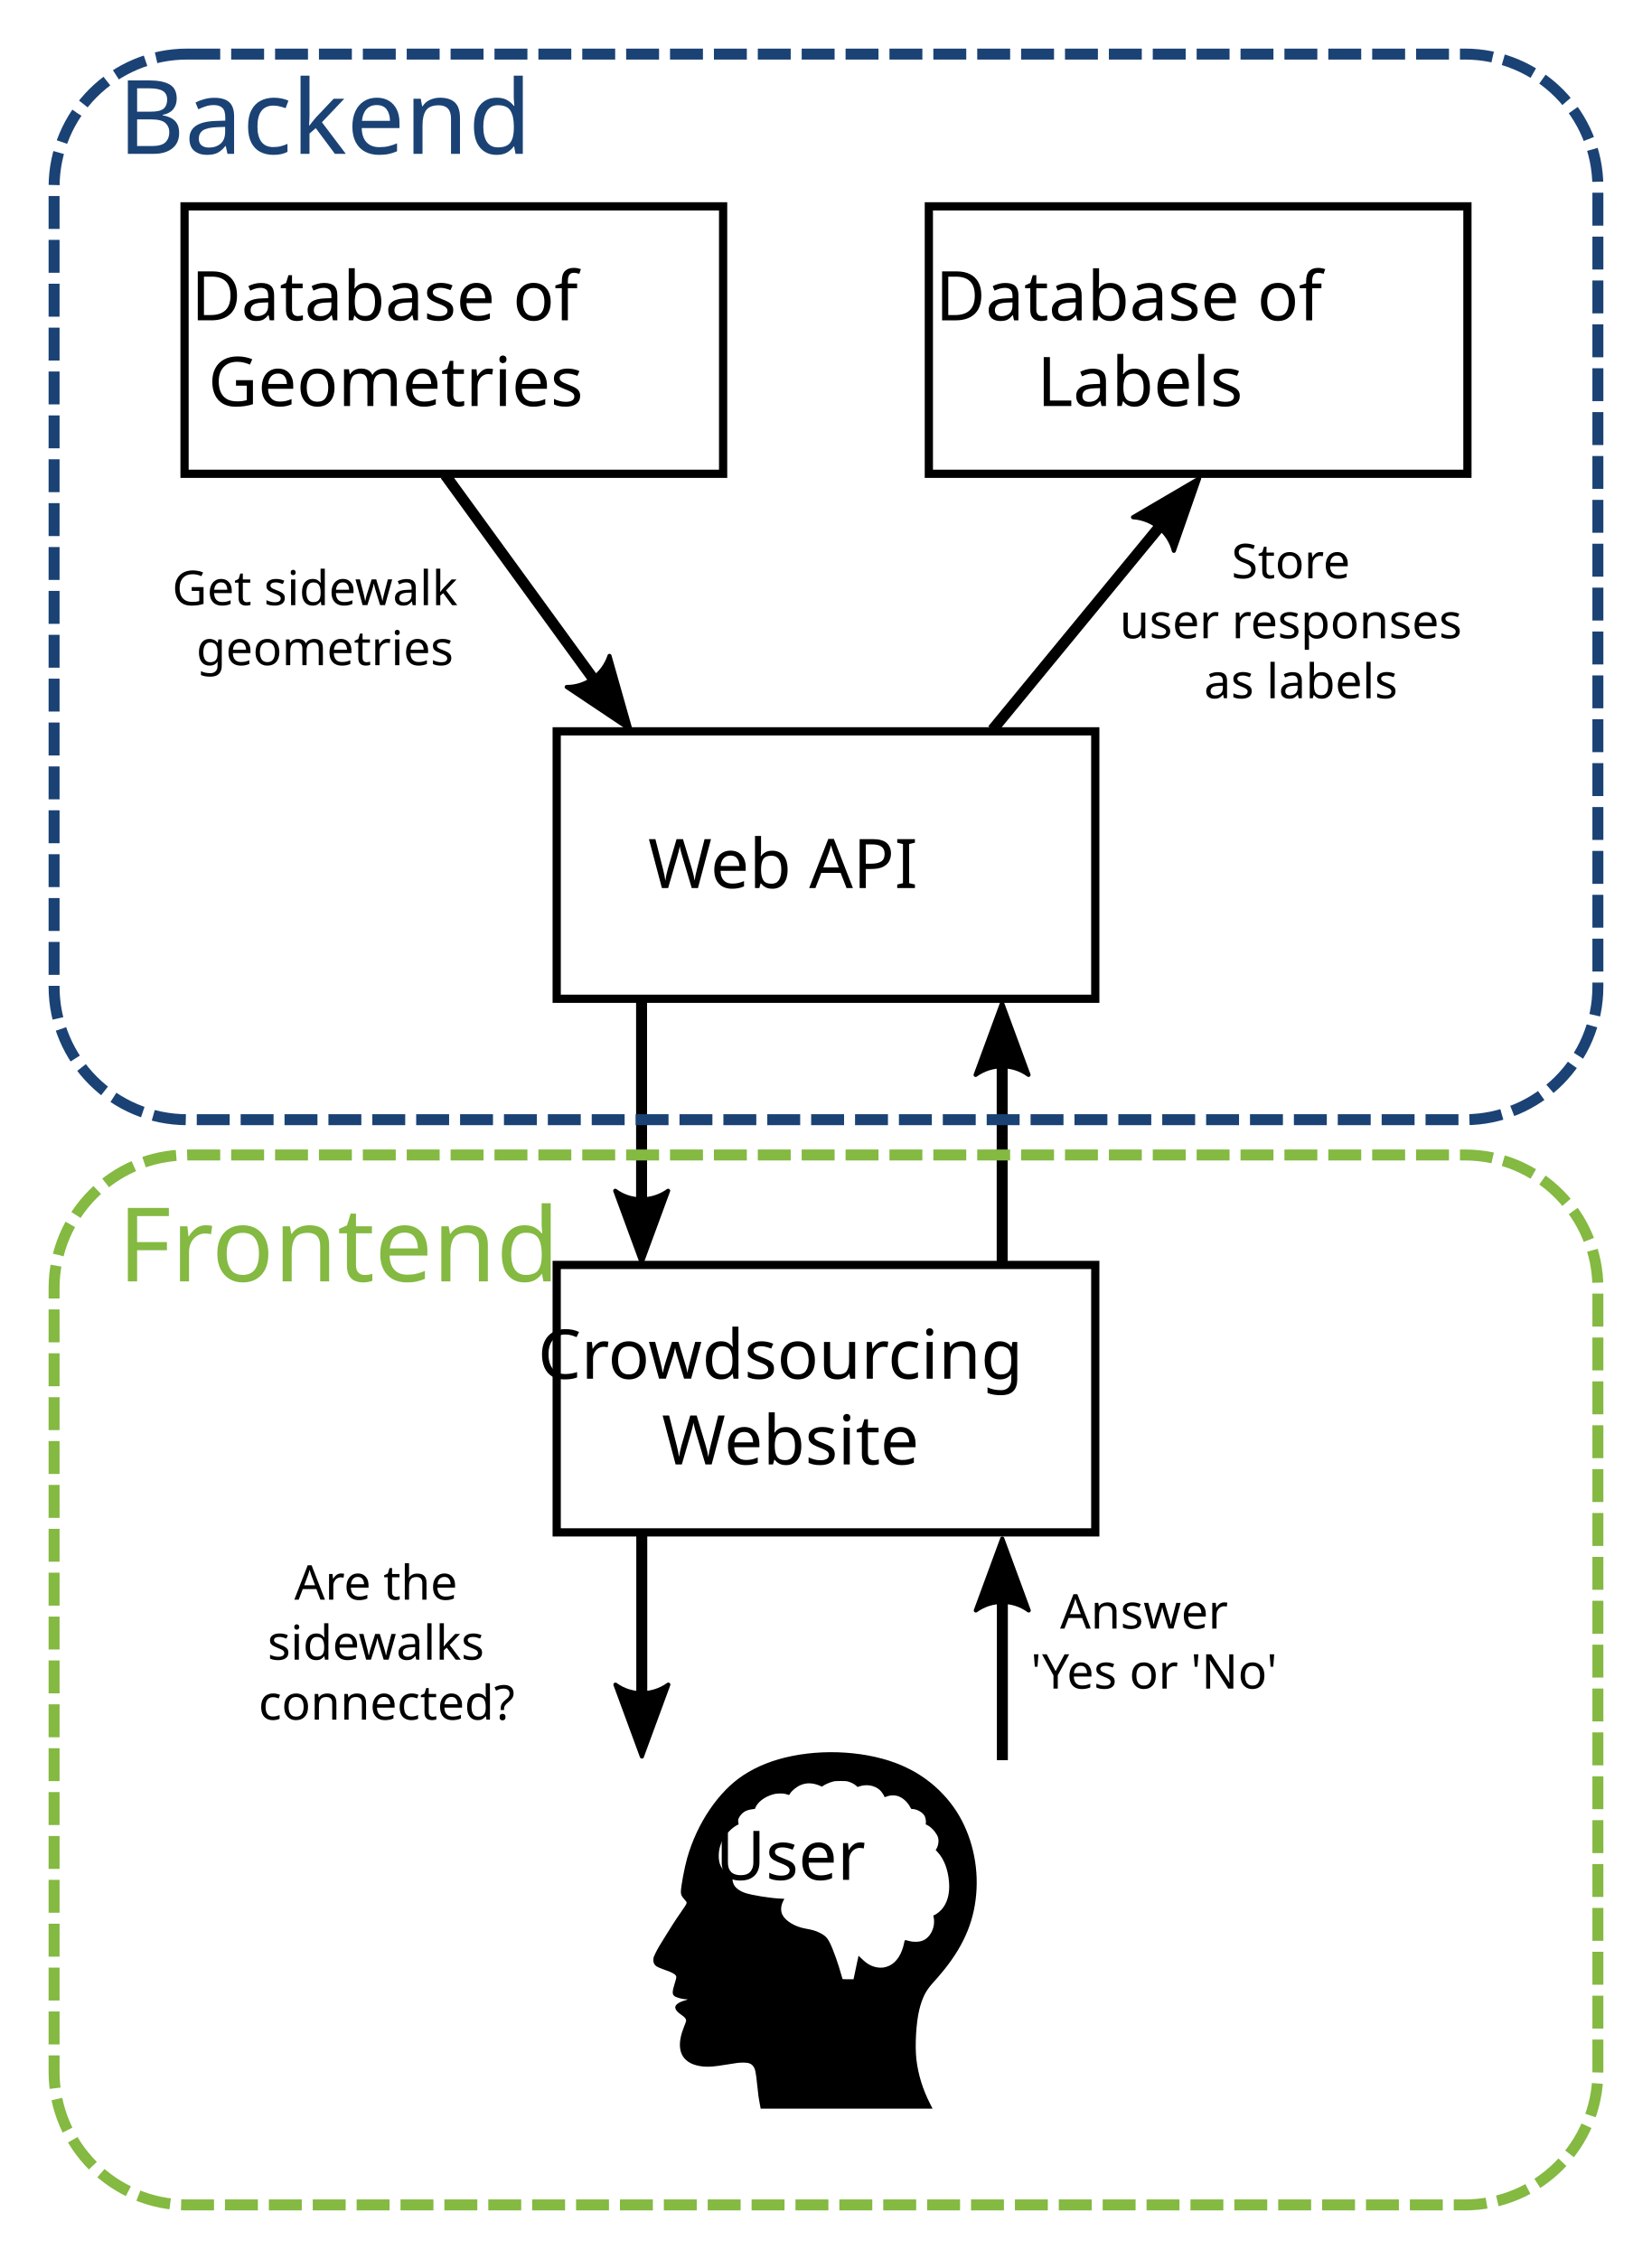
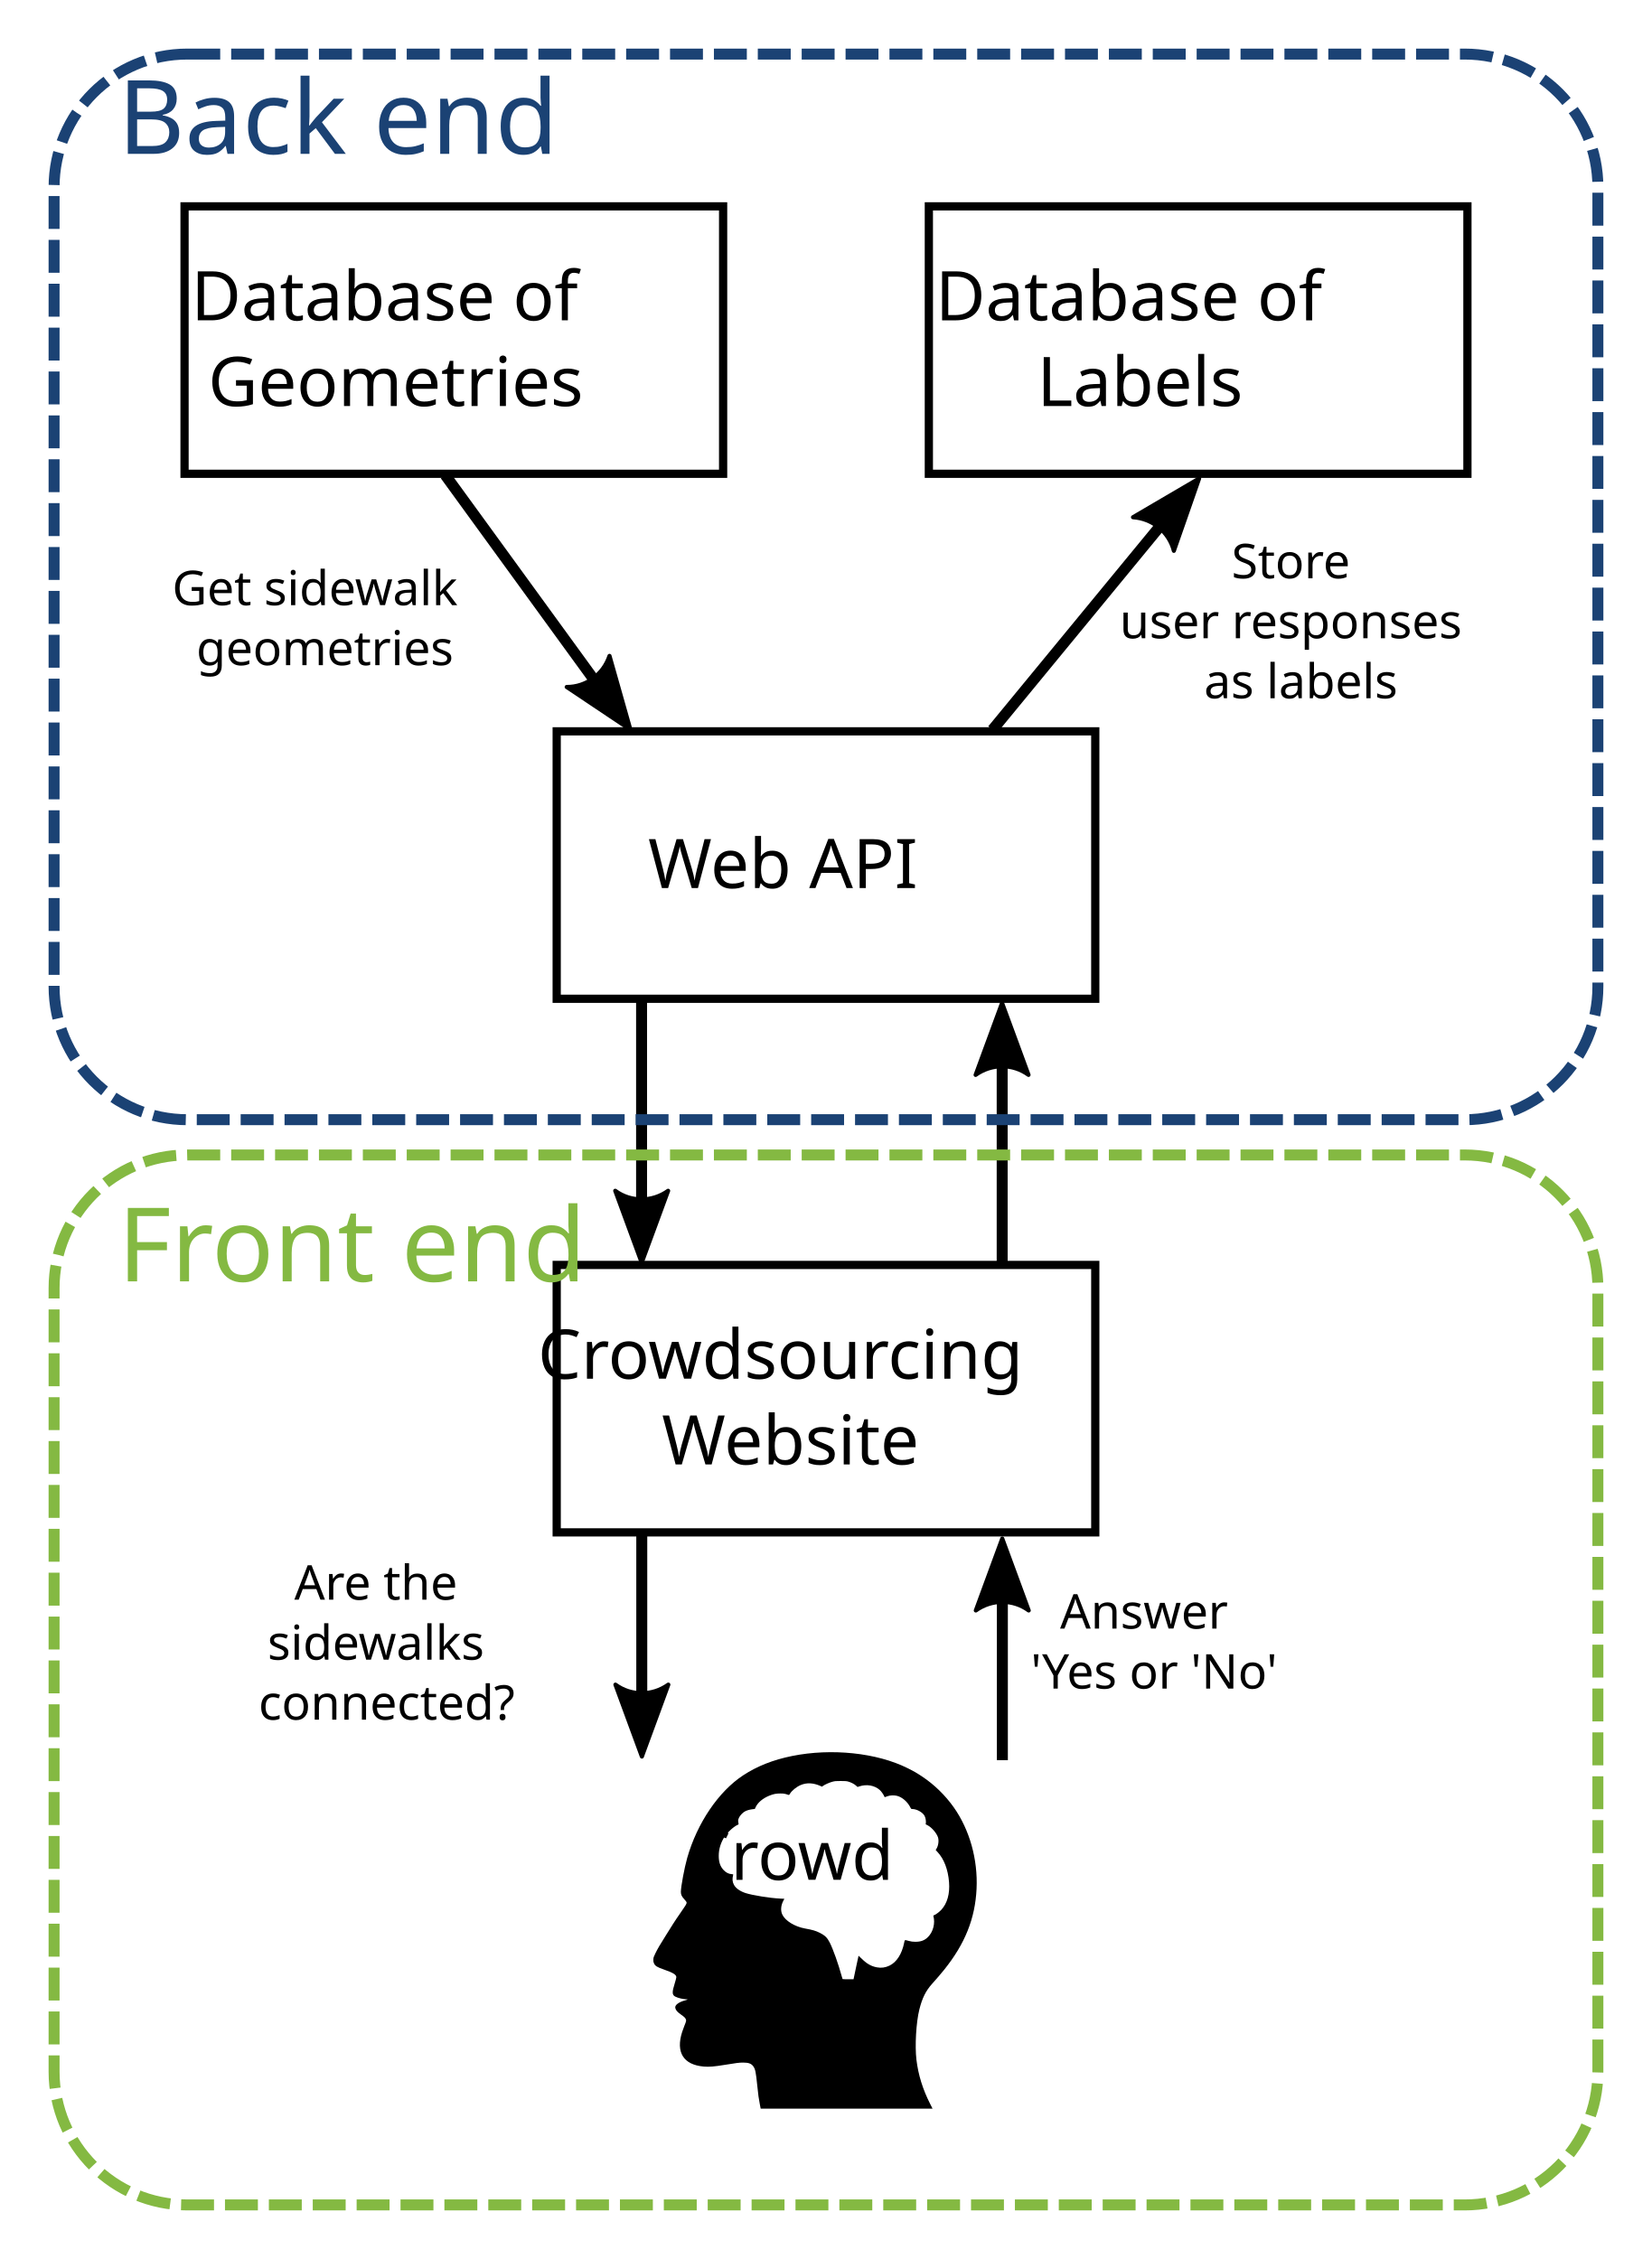
<svg xmlns="http://www.w3.org/2000/svg" width="169.98mm" height="232.472mm" viewBox="0 0 602.29 823.719" id="svg2" version="1.1">
  <defs id="defs4">
    <marker orient="auto" refY="0" refX="0" id="Arrow1Mstart" style="overflow:visible">
      <path id="path4386" d="M 0,0 5,-5 -12.5,0 5,5 0,0 Z" style="fill:#000000;fill-opacity:1;fill-rule:evenodd;stroke:#000000;stroke-width:1pt;stroke-opacity:1" transform="matrix(0.4,0,0,0.4,4,0)" />
    </marker>
    <marker orient="auto" refY="0" refX="0" id="Arrow2Mend" style="overflow:visible">
      <path id="path4407" style="fill:#000000;fill-opacity:1;fill-rule:evenodd;stroke:#000000;stroke-width:0.625;stroke-linejoin:round;stroke-opacity:1" d="M 8.719,4.034 -2.207,0.016 8.719,-4.002 c -1.745,2.372 -1.735,5.617 -6e-7,8.035 z" transform="scale(-0.6,-0.6)" />
    </marker>
    <marker orient="auto" refY="0" refX="0" id="Arrow2Mend-9" style="overflow:visible">
      <path id="path4407-7" style="fill:#000000;fill-opacity:1;fill-rule:evenodd;stroke:#000000;stroke-width:0.625;stroke-linejoin:round;stroke-opacity:1" d="M 8.719,4.034 -2.207,0.016 8.719,-4.002 c -1.745,2.372 -1.735,5.617 -6e-7,8.035 z" transform="scale(-0.6,-0.6)" />
    </marker>
    <marker orient="auto" refY="0" refX="0" id="Arrow2Mend-2" style="overflow:visible">
      <path id="path4407-1" style="fill:#000000;fill-opacity:1;fill-rule:evenodd;stroke:#000000;stroke-width:0.625;stroke-linejoin:round;stroke-opacity:1" d="M 8.719,4.034 -2.207,0.016 8.719,-4.002 c -1.745,2.372 -1.735,5.617 -6e-7,8.035 z" transform="scale(-0.6,-0.6)" />
    </marker>
    <marker orient="auto" refY="0" refX="0" id="Arrow2Mend-2-4" style="overflow:visible">
      <path id="path4407-1-8" style="fill:#000000;fill-opacity:1;fill-rule:evenodd;stroke:#000000;stroke-width:0.625;stroke-linejoin:round;stroke-opacity:1" d="M 8.719,4.034 -2.207,0.016 8.719,-4.002 c -1.745,2.372 -1.735,5.617 -6e-7,8.035 z" transform="scale(-0.6,-0.6)" />
    </marker>
    <marker orient="auto" refY="0" refX="0" id="Arrow2Mend-2-4-3" style="overflow:visible">
      <path id="path4407-1-8-9" style="fill:#000000;fill-opacity:1;fill-rule:evenodd;stroke:#000000;stroke-width:0.625;stroke-linejoin:round;stroke-opacity:1" d="M 8.719,4.034 -2.207,0.016 8.719,-4.002 c -1.745,2.372 -1.735,5.617 -6e-7,8.035 z" transform="scale(-0.6,-0.6)" />
    </marker>
    <marker orient="auto" refY="0" refX="0" id="Arrow1Mstart-2" style="overflow:visible">
      <path id="path4386-1" d="M 0,0 5,-5 -12.5,0 5,5 0,0 Z" style="fill:#000000;fill-opacity:1;fill-rule:evenodd;stroke:#000000;stroke-width:1pt;stroke-opacity:1" transform="matrix(0.4,0,0,0.4,4,0)" />
    </marker>
    <marker orient="auto" refY="0" refX="0" id="Arrow2Mend-2-4-3-0" style="overflow:visible">
      <path id="path4407-1-8-9-2" style="fill:#000000;fill-opacity:1;fill-rule:evenodd;stroke:#000000;stroke-width:0.625;stroke-linejoin:round;stroke-opacity:1" d="M 8.719,4.034 -2.207,0.016 8.719,-4.002 c -1.745,2.372 -1.735,5.617 -6e-7,8.035 z" transform="scale(-0.6,-0.6)" />
    </marker>
    <marker orient="auto" refY="0" refX="0" id="Arrow2Mend-8" style="overflow:visible">
      <path id="path4407-14" style="fill:#000000;fill-opacity:1;fill-rule:evenodd;stroke:#000000;stroke-width:0.625;stroke-linejoin:round;stroke-opacity:1" d="M 8.719,4.034 -2.207,0.016 8.719,-4.002 c -1.745,2.372 -1.735,5.617 -6e-7,8.035 z" transform="scale(-0.6,-0.6)" />
    </marker>
    <marker orient="auto" refY="0" refX="0" id="Arrow2Mend-8-1" style="overflow:visible">
      <path id="path4407-14-9" style="fill:#000000;fill-opacity:1;fill-rule:evenodd;stroke:#000000;stroke-width:0.625;stroke-linejoin:round;stroke-opacity:1" d="M 8.719,4.034 -2.207,0.016 8.719,-4.002 c -1.745,2.372 -1.735,5.617 -6e-7,8.035 z" transform="scale(-0.6,-0.6)" />
    </marker>
    <marker orient="auto" refY="0" refX="0" id="Arrow2Mend-8-1-7" style="overflow:visible">
      <path id="path4407-14-9-3" style="fill:#000000;fill-opacity:1;fill-rule:evenodd;stroke:#000000;stroke-width:0.625;stroke-linejoin:round;stroke-opacity:1" d="M 8.719,4.034 -2.207,0.016 8.719,-4.002 c -1.745,2.372 -1.735,5.617 -6e-7,8.035 z" transform="scale(-0.6,-0.6)" />
    </marker>
  </defs>
  <g id="layer1" transform="translate(-29.86157,-9.12241)">
    <g id="g15735">
      <g transform="translate(0,-5.4190473e-5)" id="g4362">
        <g id="g4345" transform="translate(0,0.5727539)">
          <rect ry="0" y="83.791" x="97.143" height="97.52" width="196.36" id="rect4155" style="color:#000000;clip-rule:nonzero;display:inline;overflow:visible;visibility:visible;opacity:1;isolation:auto;mix-blend-mode:normal;color-interpolation:sRGB;color-interpolation-filters:linearRGB;solid-color:#000000;solid-opacity:1;fill:none;fill-opacity:1;fill-rule:nonzero;stroke:#000000;stroke-width:3;stroke-linecap:butt;stroke-linejoin:miter;stroke-miterlimit:4;stroke-dasharray:none;stroke-dashoffset:0;stroke-opacity:1;marker:none;color-rendering:auto;image-rendering:auto;shape-rendering:auto;text-rendering:auto;enable-background:accumulate" />
          <text id="text4172" y="125.355" x="194.139" style="font-style:normal;font-variant:normal;font-weight:normal;font-stretch:normal;font-size:14px;line-height:125%;font-family:Calibri;-inkscape-font-specification:Calibri;text-align:center;letter-spacing:0px;word-spacing:0px;writing-mode:lr-tb;text-anchor:middle;fill:#000000;fill-opacity:1;stroke:none;stroke-width:1px;stroke-linecap:butt;stroke-linejoin:miter;stroke-opacity:1" xml:space="preserve">
            <tspan style="font-size:25px;text-align:center;text-anchor:middle" y="125.355" x="196.971" id="tspan4174">Database of </tspan>
            <tspan style="font-size:25px;text-align:center;text-anchor:middle" id="tspan4176" y="156.605" x="194.139">Geometries</tspan>
          </text>
        </g>
        <g id="g4339">
          <rect ry="0" y="84.364" x="368.51" height="97.52" width="196.36" id="rect4155-6" style="color:#000000;clip-rule:nonzero;display:inline;overflow:visible;visibility:visible;opacity:1;isolation:auto;mix-blend-mode:normal;color-interpolation:sRGB;color-interpolation-filters:linearRGB;solid-color:#000000;solid-opacity:1;fill:none;fill-opacity:1;fill-rule:nonzero;stroke:#000000;stroke-width:3;stroke-linecap:butt;stroke-linejoin:miter;stroke-miterlimit:4;stroke-dasharray:none;stroke-dashoffset:0;stroke-opacity:1;marker:none;color-rendering:auto;image-rendering:auto;shape-rendering:auto;text-rendering:auto;enable-background:accumulate" />
          <text id="text4172-3" y="125.927" x="465.506" style="font-style:normal;font-variant:normal;font-weight:normal;font-stretch:normal;font-size:14px;line-height:125%;font-family:Calibri;-inkscape-font-specification:Calibri;text-align:center;letter-spacing:0px;word-spacing:0px;writing-mode:lr-tb;text-anchor:middle;fill:#000000;fill-opacity:1;stroke:none;stroke-width:1px;stroke-linecap:butt;stroke-linejoin:miter;stroke-opacity:1" xml:space="preserve">
            <tspan style="font-size:25px;text-align:center;text-anchor:middle" y="125.927" x="468.338" id="tspan4174-0">Database of </tspan>
            <tspan style="font-size:25px;text-align:center;text-anchor:middle" id="tspan4176-7" y="157.177" x="465.506">Labels</tspan>
          </text>
        </g>
      </g>
      <g transform="translate(-7.394451,21.72554)" id="g4334">
        <rect style="color:#000000;clip-rule:nonzero;display:inline;overflow:visible;visibility:visible;opacity:1;isolation:auto;mix-blend-mode:normal;color-interpolation:sRGB;color-interpolation-filters:linearRGB;solid-color:#000000;solid-opacity:1;fill:none;fill-opacity:1;fill-rule:nonzero;stroke:#000000;stroke-width:3;stroke-linecap:butt;stroke-linejoin:miter;stroke-miterlimit:4;stroke-dasharray:none;stroke-dashoffset:0;stroke-opacity:1;marker:none;color-rendering:auto;image-rendering:auto;shape-rendering:auto;text-rendering:auto;enable-background:accumulate" id="rect4155-2" width="196.36" height="97.52" x="240.221" y="254.069" ry="0" />
        <text xml:space="preserve" style="font-style:normal;font-variant:normal;font-weight:normal;font-stretch:normal;font-size:14px;line-height:125%;font-family:Calibri;-inkscape-font-specification:Calibri;text-align:center;letter-spacing:0px;word-spacing:0px;writing-mode:lr-tb;text-anchor:middle;fill:#000000;fill-opacity:1;stroke:none;stroke-width:1px;stroke-linecap:butt;stroke-linejoin:miter;stroke-opacity:1" x="339.079" y="311.215" id="text4172-7">
          <tspan x="339.079" y="311.215" id="tspan4176-9" style="font-size:25px;text-align:center;text-anchor:middle">Web API</tspan>
        </text>
      </g>
    </g>
    <path style="fill:none;fill-rule:evenodd;stroke:#000000;stroke-width:4;stroke-linecap:butt;stroke-linejoin:miter;stroke-miterlimit:4;stroke-dasharray:none;stroke-opacity:1;marker-end:url(#Arrow2Mend)" d="m 192.2,182.362 64.352,88.54" id="path4374" />
    <text xml:space="preserve" style="font-style:normal;font-variant:normal;font-weight:normal;font-stretch:normal;font-size:14px;line-height:125%;font-family:Calibri;-inkscape-font-specification:Calibri;text-align:start;letter-spacing:0px;word-spacing:0px;writing-mode:lr-tb;text-anchor:start;fill:#000000;fill-opacity:1;stroke:none;stroke-width:1px;stroke-linecap:butt;stroke-linejoin:miter;stroke-opacity:1" x="157.413" y="229.784" id="text4662">
      <tspan x="157.413" y="229.784" id="tspan4666" style="font-size:17.5px;text-align:center;text-anchor:middle">Get sidewalk</tspan>
      <tspan x="157.413" y="251.659" id="tspan5355" style="font-size:17.5px;text-align:center;text-anchor:middle">geometries</tspan>
    </text>
    <path style="fill:none;fill-rule:evenodd;stroke:#000000;stroke-width:4;stroke-linecap:butt;stroke-linejoin:miter;stroke-miterlimit:4;stroke-dasharray:none;stroke-opacity:1;marker-end:url(#Arrow2Mend-9)" d="m 391.722,275.233 71.995,-87.516" id="path4374-8" />
    <text xml:space="preserve" style="font-style:normal;font-variant:normal;font-weight:normal;font-stretch:normal;font-size:14px;line-height:125%;font-family:Calibri;-inkscape-font-specification:Calibri;text-align:start;letter-spacing:0px;word-spacing:0px;writing-mode:lr-tb;text-anchor:start;fill:#000000;fill-opacity:1;stroke:none;stroke-width:1px;stroke-linecap:butt;stroke-linejoin:miter;stroke-opacity:1" x="513.224" y="219.983" id="text4662-2">
      <tspan x="513.224" y="219.983" id="tspan5355-2" style="font-size:17.5px;text-align:center;text-anchor:middle">Store</tspan>
      <tspan x="513.224" y="241.858" id="tspan6149" style="font-size:17.5px;text-align:center;text-anchor:middle">user responses</tspan>
      <tspan x="513.224" y="263.733" id="tspan8547" style="font-size:17.5px;text-align:center;text-anchor:middle">as labels</tspan>
    </text>
    <g id="g4351" transform="translate(-13.4553,11.23867)">
      <rect ry="0" y="459.13" x="246.282" height="97.52" width="196.36" id="rect4155-9" style="color:#000000;clip-rule:nonzero;display:inline;overflow:visible;visibility:visible;opacity:1;isolation:auto;mix-blend-mode:normal;color-interpolation:sRGB;color-interpolation-filters:linearRGB;solid-color:#000000;solid-opacity:1;fill:none;fill-opacity:1;fill-rule:nonzero;stroke:#000000;stroke-width:3;stroke-linecap:butt;stroke-linejoin:miter;stroke-miterlimit:4;stroke-dasharray:none;stroke-dashoffset:0;stroke-opacity:1;marker:none;color-rendering:auto;image-rendering:auto;shape-rendering:auto;text-rendering:auto;enable-background:accumulate" />
      <text id="text4172-36" y="500.627" x="344.23" style="font-style:normal;font-variant:normal;font-weight:normal;font-stretch:normal;font-size:14px;line-height:125%;font-family:Calibri;-inkscape-font-specification:Calibri;text-align:center;letter-spacing:0px;word-spacing:0px;writing-mode:lr-tb;text-anchor:middle;fill:#000000;fill-opacity:1;stroke:none;stroke-width:1px;stroke-linecap:butt;stroke-linejoin:miter;stroke-opacity:1" xml:space="preserve">
        <tspan style="font-size:25px;text-align:center;text-anchor:middle" id="tspan4176-8" y="500.627" x="344.23">Crowdsourcing</tspan>
        <tspan id="tspan4258" style="font-size:25px;text-align:center;text-anchor:middle" y="531.877" x="344.23">Website</tspan>
      </text>
    </g>
    <g id="g15810">
      <g id="g15815">
        <text xml:space="preserve" style="font-style:normal;font-variant:normal;font-weight:normal;font-stretch:normal;font-size:14px;line-height:125%;font-family:Calibri;-inkscape-font-specification:Calibri;text-align:center;letter-spacing:0px;word-spacing:0px;writing-mode:lr-tb;text-anchor:middle;fill:#000000;fill-opacity:1;stroke:none;stroke-width:1px;stroke-linecap:butt;stroke-linejoin:miter;stroke-opacity:1" x="334.466" y="694.593" id="text4172-36-0">
-           <tspan x="334.466" y="694.593" style="font-size:25px;text-align:center;text-anchor:middle" id="tspan4258-6">User</tspan>
+           <tspan x="334.466" y="694.593" style="font-size:25px;text-align:center;text-anchor:middle" id="tspan4258-6">Crowd</tspan>
        </text>
        <path style="fill:#000000" d="m 306.9,776.493 c -0.426,-2.187 -0.591,-3.386 -0.968,-7.059 -0.484,-4.715 -0.694,-5.762 -1.349,-6.736 -0.73,-1.086 -1.729,-1.478 -3.758,-1.478 -1.439,0 -2.454,0.126 -6.753,0.836 -3.814,0.63 -5.69,0.78 -7.647,0.611 -7.391,-0.637 -10.232,-5.182 -7.867,-12.586 0.187,-0.587 0.54,-1.565 0.785,-2.172 0.723,-1.801 0.768,-1.996 0.572,-2.466 -0.232,-0.555 -0.492,-0.812 -1.705,-1.678 -1.468,-1.049 -1.931,-1.582 -2.143,-2.467 -0.247,-1.029 1.252,-2.166 3.681,-2.792 0.43,-0.111 0.782,-0.24 0.782,-0.287 0,-0.047 -0.211,-0.086 -0.469,-0.086 -1.1,-3.4e-4 -2.961,-0.447 -3.975,-0.955 -1.22,-0.611 -1.259,-1.605 -0.194,-4.947 0.303,-0.952 0.551,-1.924 0.551,-2.16 0,-0.892 -1.171,-1.616 -4.474,-2.765 -2.62,-0.912 -3.258,-1.315 -3.698,-2.337 -0.197,-0.459 -0.238,-0.728 -0.206,-1.364 0.036,-0.708 0.114,-0.943 0.738,-2.218 0.833,-1.702 1.7,-3.182 3.94,-6.729 0.921,-1.458 2.077,-3.299 2.568,-4.091 0.492,-0.792 1.672,-2.548 2.622,-3.902 1.819,-2.592 2.266,-3.323 2.266,-3.708 0,-0.294 -0.211,-0.605 -0.975,-1.44 -0.83,-0.907 -1.121,-1.567 -1.122,-2.545 -8.8e-4,-1.871 1.296,-8.829 2.306,-12.373 3.624,-12.714 11.427,-24.234 20.412,-30.131 5.092,-3.342 10.93,-5.649 17.822,-7.041 14.394,-2.908 30.917,-1.168 42.136,4.439 2.331,1.165 3.214,1.673 5.256,3.025 4.405,2.916 8.469,6.872 11.566,11.26 5.788,8.2 8.811,19.001 8.307,29.682 -0.512,10.859 -4.21,20.089 -11.855,29.585 -1.196,1.486 -2.696,3.235 -4.349,5.072 -2.3,2.556 -3.603,5.174 -4.651,9.344 -1.173,4.67 -1.675,13.292 -1.068,18.338 0.663,5.504 2.282,10.735 4.963,16.039 l 0.911,1.802 -31.331,0 -31.331,0 -0.296,-1.519 z m 34.26,-46.176 c 0.061,-0.289 0.468,-2.215 0.904,-4.281 0.436,-2.066 0.804,-3.768 0.817,-3.783 0.013,-0.015 0.568,0.51 1.232,1.165 1.805,1.782 3.406,2.686 5.437,3.07 1.62,0.306 3.073,0.109 4.607,-0.623 2.592,-1.237 4.515,-4.219 5.338,-8.28 0.247,-1.217 0.105,-1.158 1.732,-0.719 0.864,0.233 1.369,0.3 2.32,0.308 2.054,0.017 3.444,-0.512 4.696,-1.785 1.849,-1.88 2.639,-4.996 1.923,-7.593 -0.051,-0.184 -0.004,-0.249 0.211,-0.303 0.515,-0.129 1.934,-1.178 2.671,-1.973 2.175,-2.349 3.159,-5.872 2.824,-10.105 -0.364,-4.603 -1.839,-8.457 -4.196,-10.968 -0.37,-0.395 -0.673,-0.731 -0.673,-0.748 0,-0.017 0.121,-0.216 0.269,-0.443 0.7,-1.074 0.96,-2.933 0.579,-4.146 -0.474,-1.507 -2.296,-3.642 -3.747,-4.388 l -0.745,-0.384 0.068,-0.515 c 0.089,-0.679 -0.126,-1.872 -0.455,-2.522 -0.663,-1.309 -2.832,-2.533 -4.5,-2.54 -0.386,-10e-4 -0.431,-0.038 -0.704,-0.582 -1.035,-2.062 -2.949,-3.726 -4.855,-4.222 -1.026,-0.267 -2.492,-0.218 -3.419,0.114 -0.425,0.153 -0.854,0.305 -0.953,0.338 -0.128,0.043 -0.214,-0.04 -0.301,-0.289 -0.201,-0.575 -1.097,-1.838 -1.652,-2.327 -1.883,-1.659 -4.748,-2.163 -7.381,-1.299 l -0.697,0.229 -0.572,-0.515 c -0.645,-0.58 -1.792,-1.167 -2.861,-1.465 -0.57,-0.159 -1.128,-0.2 -2.707,-0.201 -1.732,-10e-4 -2.117,0.032 -2.983,0.258 -1.073,0.279 -2.851,1.064 -3.453,1.523 l -0.373,0.285 -0.627,-0.275 c -2.571,-1.129 -4.902,-1.241 -7.09,-0.341 -1.561,0.642 -3.351,2.096 -4.005,3.255 -0.161,0.284 -0.306,0.419 -0.413,0.385 -1.504,-0.486 -1.756,-0.531 -3.038,-0.535 -1.541,-0.004 -2.506,0.18 -3.954,0.76 -2.46,0.984 -4.332,2.562 -5.112,4.307 l -0.252,0.564 -0.987,0.127 c -1.104,0.142 -2.033,0.429 -2.754,0.852 -0.754,0.442 -1.684,1.455 -2.05,2.233 -0.282,0.601 -0.32,0.788 -0.275,1.381 0.028,0.377 0.086,0.766 0.129,0.863 0.057,0.131 -0.018,0.217 -0.288,0.328 -1.348,0.556 -3.776,2.728 -4.766,4.264 -1.457,2.26 -2.167,4.567 -2.169,7.05 -0.001,2.324 0.547,3.915 1.799,5.219 0.858,0.893 1.807,1.382 2.808,1.446 0.702,0.045 0.709,0.049 0.638,0.333 -0.367,1.463 -0.281,2.491 0.302,3.584 0.662,1.242 2.226,2.35 4.232,2.997 2.553,0.824 8.902,1.838 12.595,2.012 l 1.553,0.073 -0.356,0.674 c -0.935,1.772 -1.081,3.621 -0.4,5.075 1.071,2.286 4.553,4.421 8.31,5.094 2.719,0.487 3.856,0.819 5.31,1.548 1.936,0.972 2.758,1.77 3.668,3.563 1.243,2.45 3.122,7.731 4.391,12.348 0.134,0.486 0.265,0.921 0.293,0.967 0.027,0.045 0.937,0.083 2.022,0.083 l 1.973,0 0.112,-0.525 z" id="path4313" />
      </g>
    </g>
    <text xml:space="preserve" style="font-style:normal;font-variant:normal;font-weight:normal;font-stretch:normal;font-size:14px;line-height:125%;font-family:Calibri;-inkscape-font-specification:Calibri;text-align:center;letter-spacing:0px;word-spacing:0px;writing-mode:lr-tb;text-anchor:middle;fill:#000000;fill-opacity:1;stroke:none;stroke-width:1px;stroke-linecap:butt;stroke-linejoin:miter;stroke-opacity:1" x="179.941" y="592.433" id="text4662-4">
      <tspan x="181.923" y="592.433" id="tspan13222" style="font-size:17.5px;text-align:center;text-anchor:middle">Are the </tspan>
      <tspan x="181.923" y="614.308" style="font-size:17.5px;text-align:center;text-anchor:middle" id="tspan15775">sidewalks </tspan>
      <tspan x="179.941" y="636.183" style="font-size:17.5px;text-align:center;text-anchor:middle" id="tspan15777">connected?</tspan>
    </text>
    <text xml:space="preserve" style="font-style:normal;font-variant:normal;font-weight:normal;font-stretch:normal;font-size:14px;line-height:125%;font-family:Calibri;-inkscape-font-specification:Calibri;text-align:center;letter-spacing:0px;word-spacing:0px;writing-mode:lr-tb;text-anchor:middle;fill:#000000;fill-opacity:1;stroke:none;stroke-width:1px;stroke-linecap:butt;stroke-linejoin:miter;stroke-opacity:1" x="459.713" y="602.973" id="text4662-4-5">
      <tspan x="459.713" y="602.973" id="tspan13224" style="font-size:17.5px;text-align:center;text-anchor:middle">Answer</tspan>
      <tspan x="459.713" y="624.848" style="font-size:17.5px;text-align:center;text-anchor:middle" id="tspan15786">'Yes or 'No'</tspan>
    </text>
    <path style="fill:none;fill-rule:evenodd;stroke:#000000;stroke-width:4;stroke-linecap:butt;stroke-linejoin:miter;stroke-miterlimit:4;stroke-dasharray:none;stroke-opacity:1;marker-end:url(#Arrow2Mend-2)" d="m 263.846,568.82 0,75.509" id="path4374-1" />
    <path style="fill:none;fill-rule:evenodd;stroke:#000000;stroke-width:4;stroke-linecap:butt;stroke-linejoin:miter;stroke-miterlimit:4;stroke-dasharray:none;stroke-opacity:1;marker-end:url(#Arrow2Mend-2-4)" d="m 395.314,650.945 0,-75.509" id="path4374-1-6" />
    <path style="fill:none;fill-rule:evenodd;stroke:#000000;stroke-width:4;stroke-linecap:butt;stroke-linejoin:miter;stroke-miterlimit:4;stroke-dasharray:none;stroke-opacity:1;marker-end:url(#Arrow2Mend-8-1)" d="m 395.245,470.271 0,-90.127" id="path4374-12-6" />
    <path style="fill:none;fill-rule:evenodd;stroke:#000000;stroke-width:4;stroke-linecap:butt;stroke-linejoin:miter;stroke-miterlimit:4;stroke-dasharray:none;stroke-opacity:1;marker-end:url(#Arrow2Mend-8-1-7)" d="m 263.776,373.369 0,90.884" id="path4374-12-6-2" />
    <rect style="color:#000000;clip-rule:nonzero;display:inline;overflow:visible;visibility:visible;opacity:1;isolation:auto;mix-blend-mode:normal;color-interpolation:sRGB;color-interpolation-filters:linearRGB;solid-color:#000000;solid-opacity:1;fill:none;fill-opacity:1;fill-rule:nonzero;stroke:#1b4274;stroke-width:4;stroke-linecap:butt;stroke-linejoin:miter;stroke-miterlimit:4;stroke-dasharray:12, 4;stroke-dashoffset:0;stroke-opacity:1;marker:none;color-rendering:auto;image-rendering:auto;shape-rendering:auto;text-rendering:auto;enable-background:accumulate" id="rect15733" width="562.857" height="388.571" x="49.578" y="28.839" ry="48.571" />
    <rect style="color:#000000;clip-rule:nonzero;display:inline;overflow:visible;visibility:visible;opacity:1;isolation:auto;mix-blend-mode:normal;color-interpolation:sRGB;color-interpolation-filters:linearRGB;solid-color:#000000;solid-opacity:1;fill:none;fill-opacity:1;fill-rule:nonzero;stroke:#84b942;stroke-width:4;stroke-linecap:butt;stroke-linejoin:miter;stroke-miterlimit:4;stroke-dasharray:12, 4;stroke-dashoffset:0;stroke-opacity:1;marker:none;color-rendering:auto;image-rendering:auto;shape-rendering:auto;text-rendering:auto;enable-background:accumulate" id="rect15733-2" width="562.857" height="382.857" x="49.578" y="430.268" ry="48.571" />
    <text xml:space="preserve" style="font-style:normal;font-variant:normal;font-weight:normal;font-stretch:normal;font-size:14px;line-height:125%;font-family:Calibri;-inkscape-font-specification:Calibri;text-align:start;letter-spacing:0px;word-spacing:0px;writing-mode:lr-tb;text-anchor:start;fill:#000000;fill-opacity:1;stroke:none;stroke-width:1px;stroke-linecap:butt;stroke-linejoin:miter;stroke-opacity:1" x="72.836" y="65.219" id="text15788">
-       <tspan id="tspan15790" x="72.836" y="65.219" style="font-size:37.5px;fill:#1b4274;fill-opacity:1">Backend</tspan>
+       <tspan id="tspan15790" x="72.836" y="65.219" style="font-size:37.5px;fill:#1b4274;fill-opacity:1">Back end</tspan>
    </text>
    <text xml:space="preserve" style="font-style:normal;font-variant:normal;font-weight:normal;font-stretch:normal;font-size:14px;line-height:125%;font-family:Calibri;-inkscape-font-specification:Calibri;text-align:start;letter-spacing:0px;word-spacing:0px;writing-mode:lr-tb;text-anchor:start;fill:#84b942;fill-opacity:1;stroke:none;stroke-width:1px;stroke-linecap:butt;stroke-linejoin:miter;stroke-opacity:1" x="72.836" y="476.37" id="text15788-2">
-       <tspan id="tspan15790-8" x="72.836" y="476.37" style="font-size:37.5px;fill:#84b942;fill-opacity:1">Frontend</tspan>
+       <tspan id="tspan15790-8" x="72.836" y="476.37" style="font-size:37.5px;fill:#84b942;fill-opacity:1">Front end</tspan>
    </text>
  </g>
</svg>
